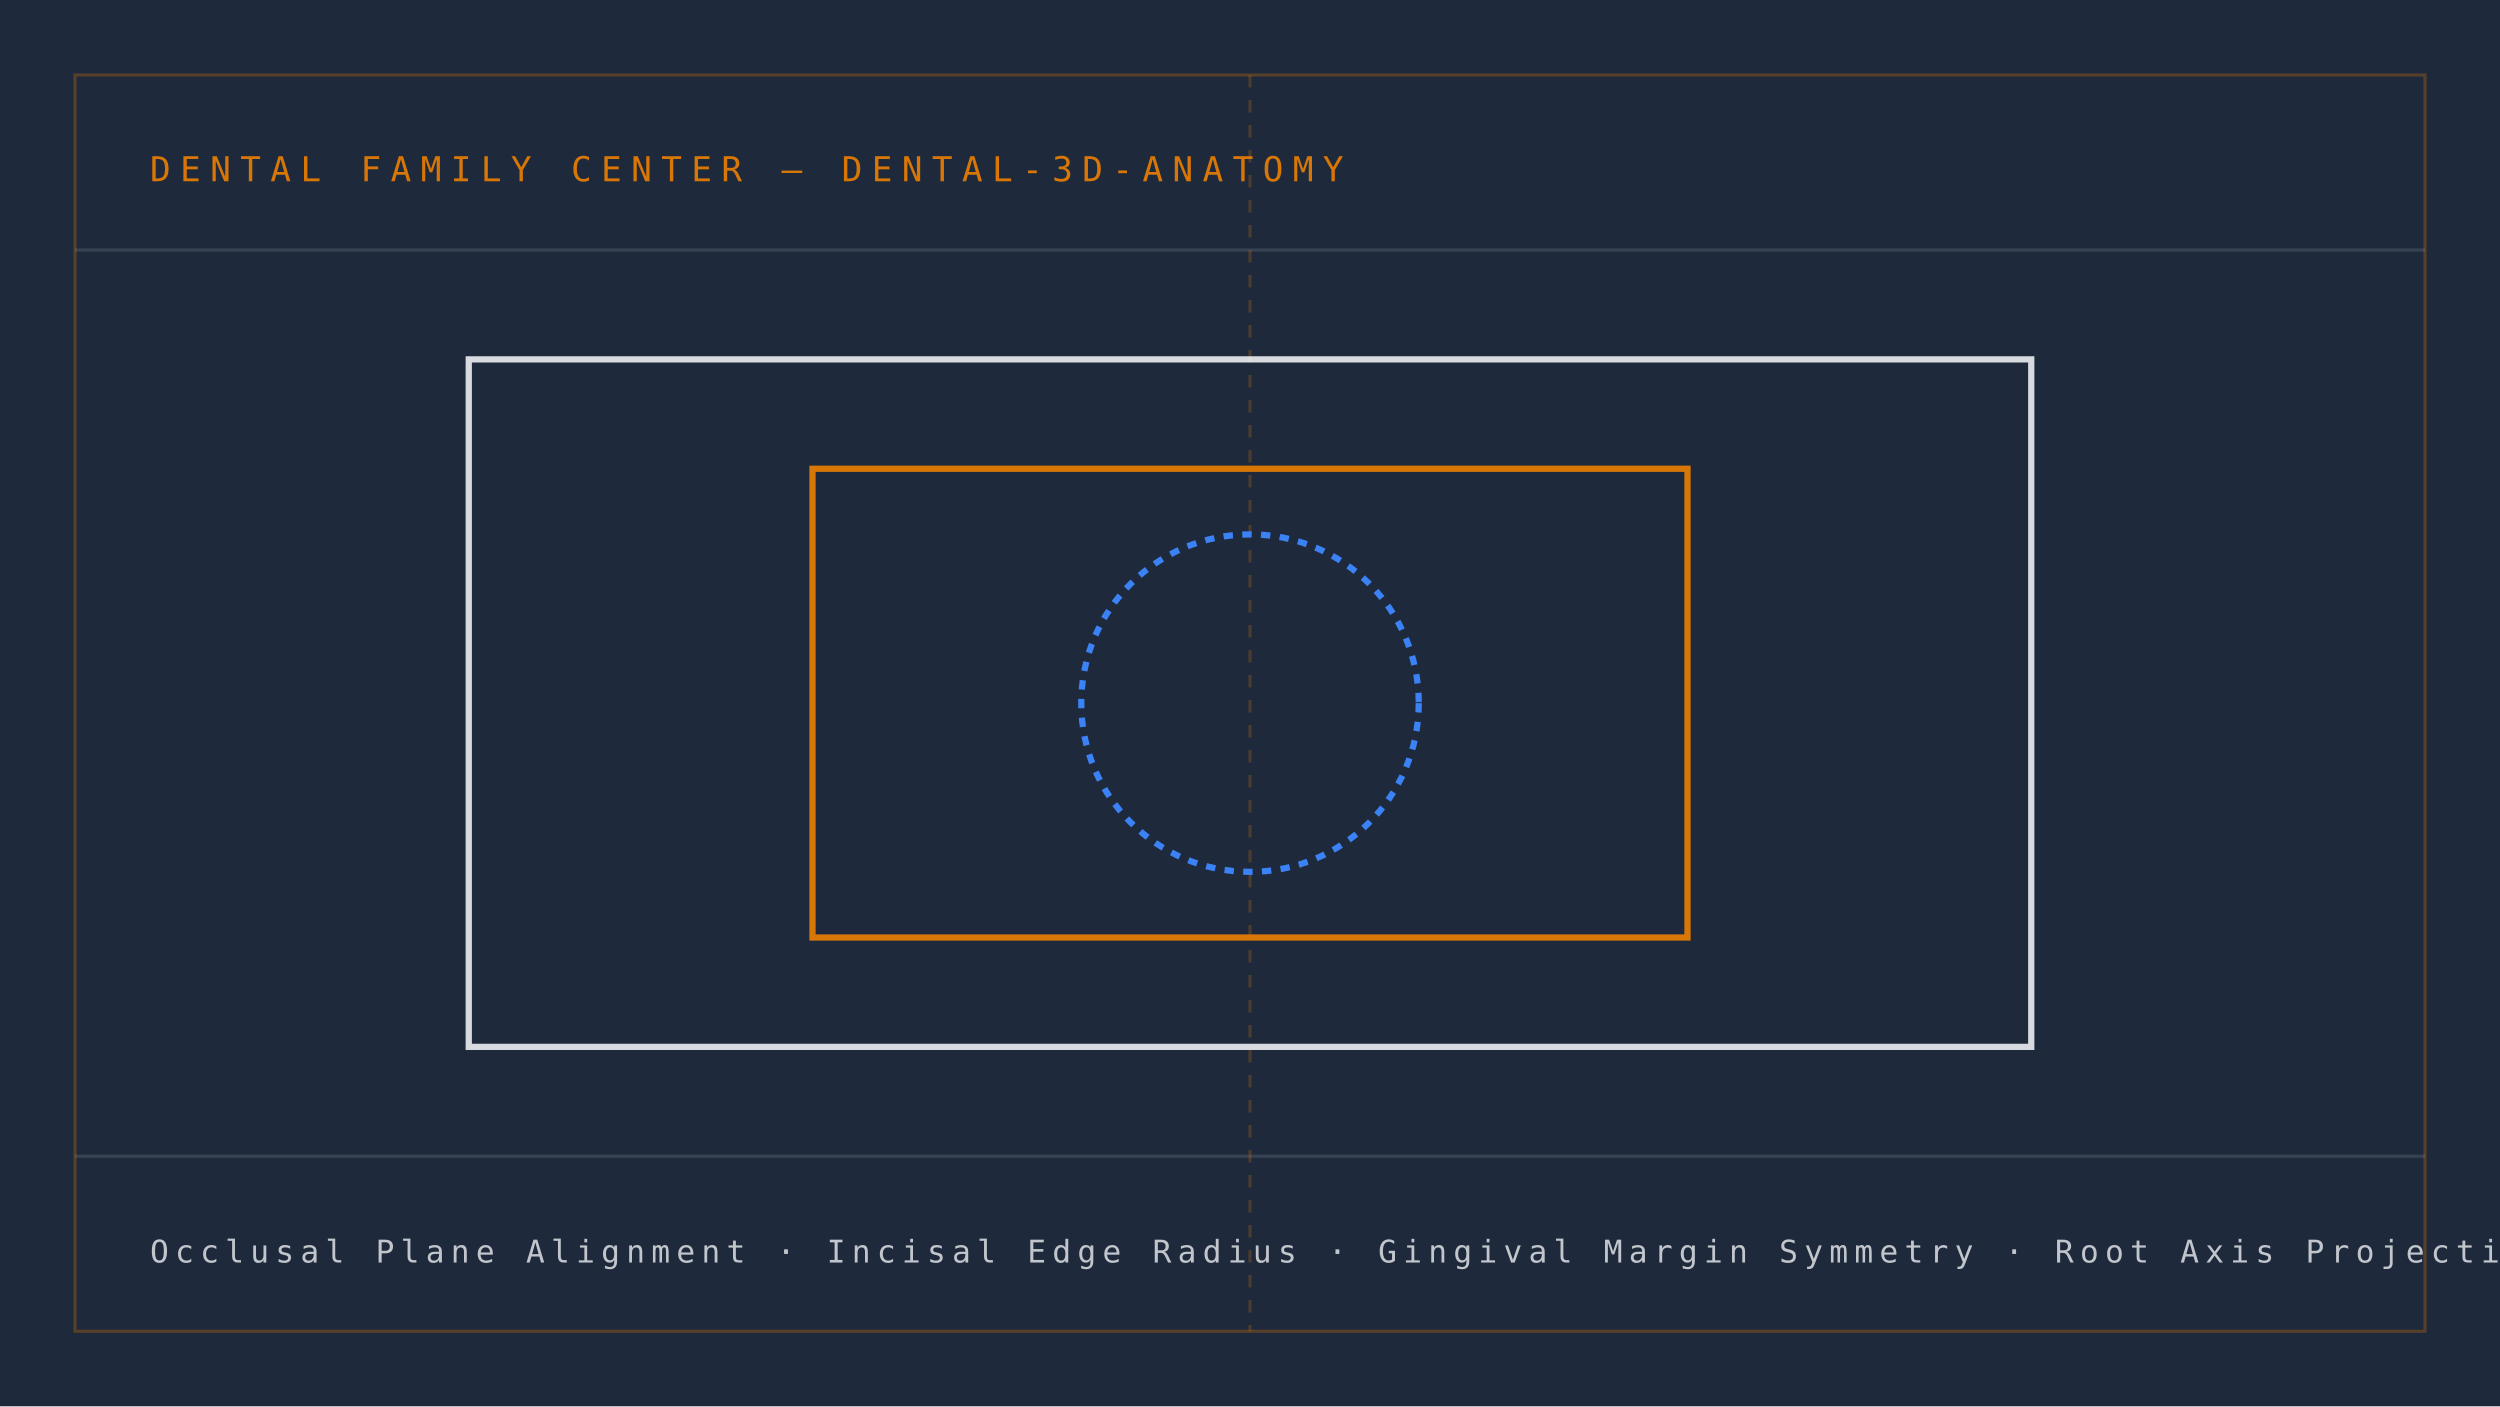
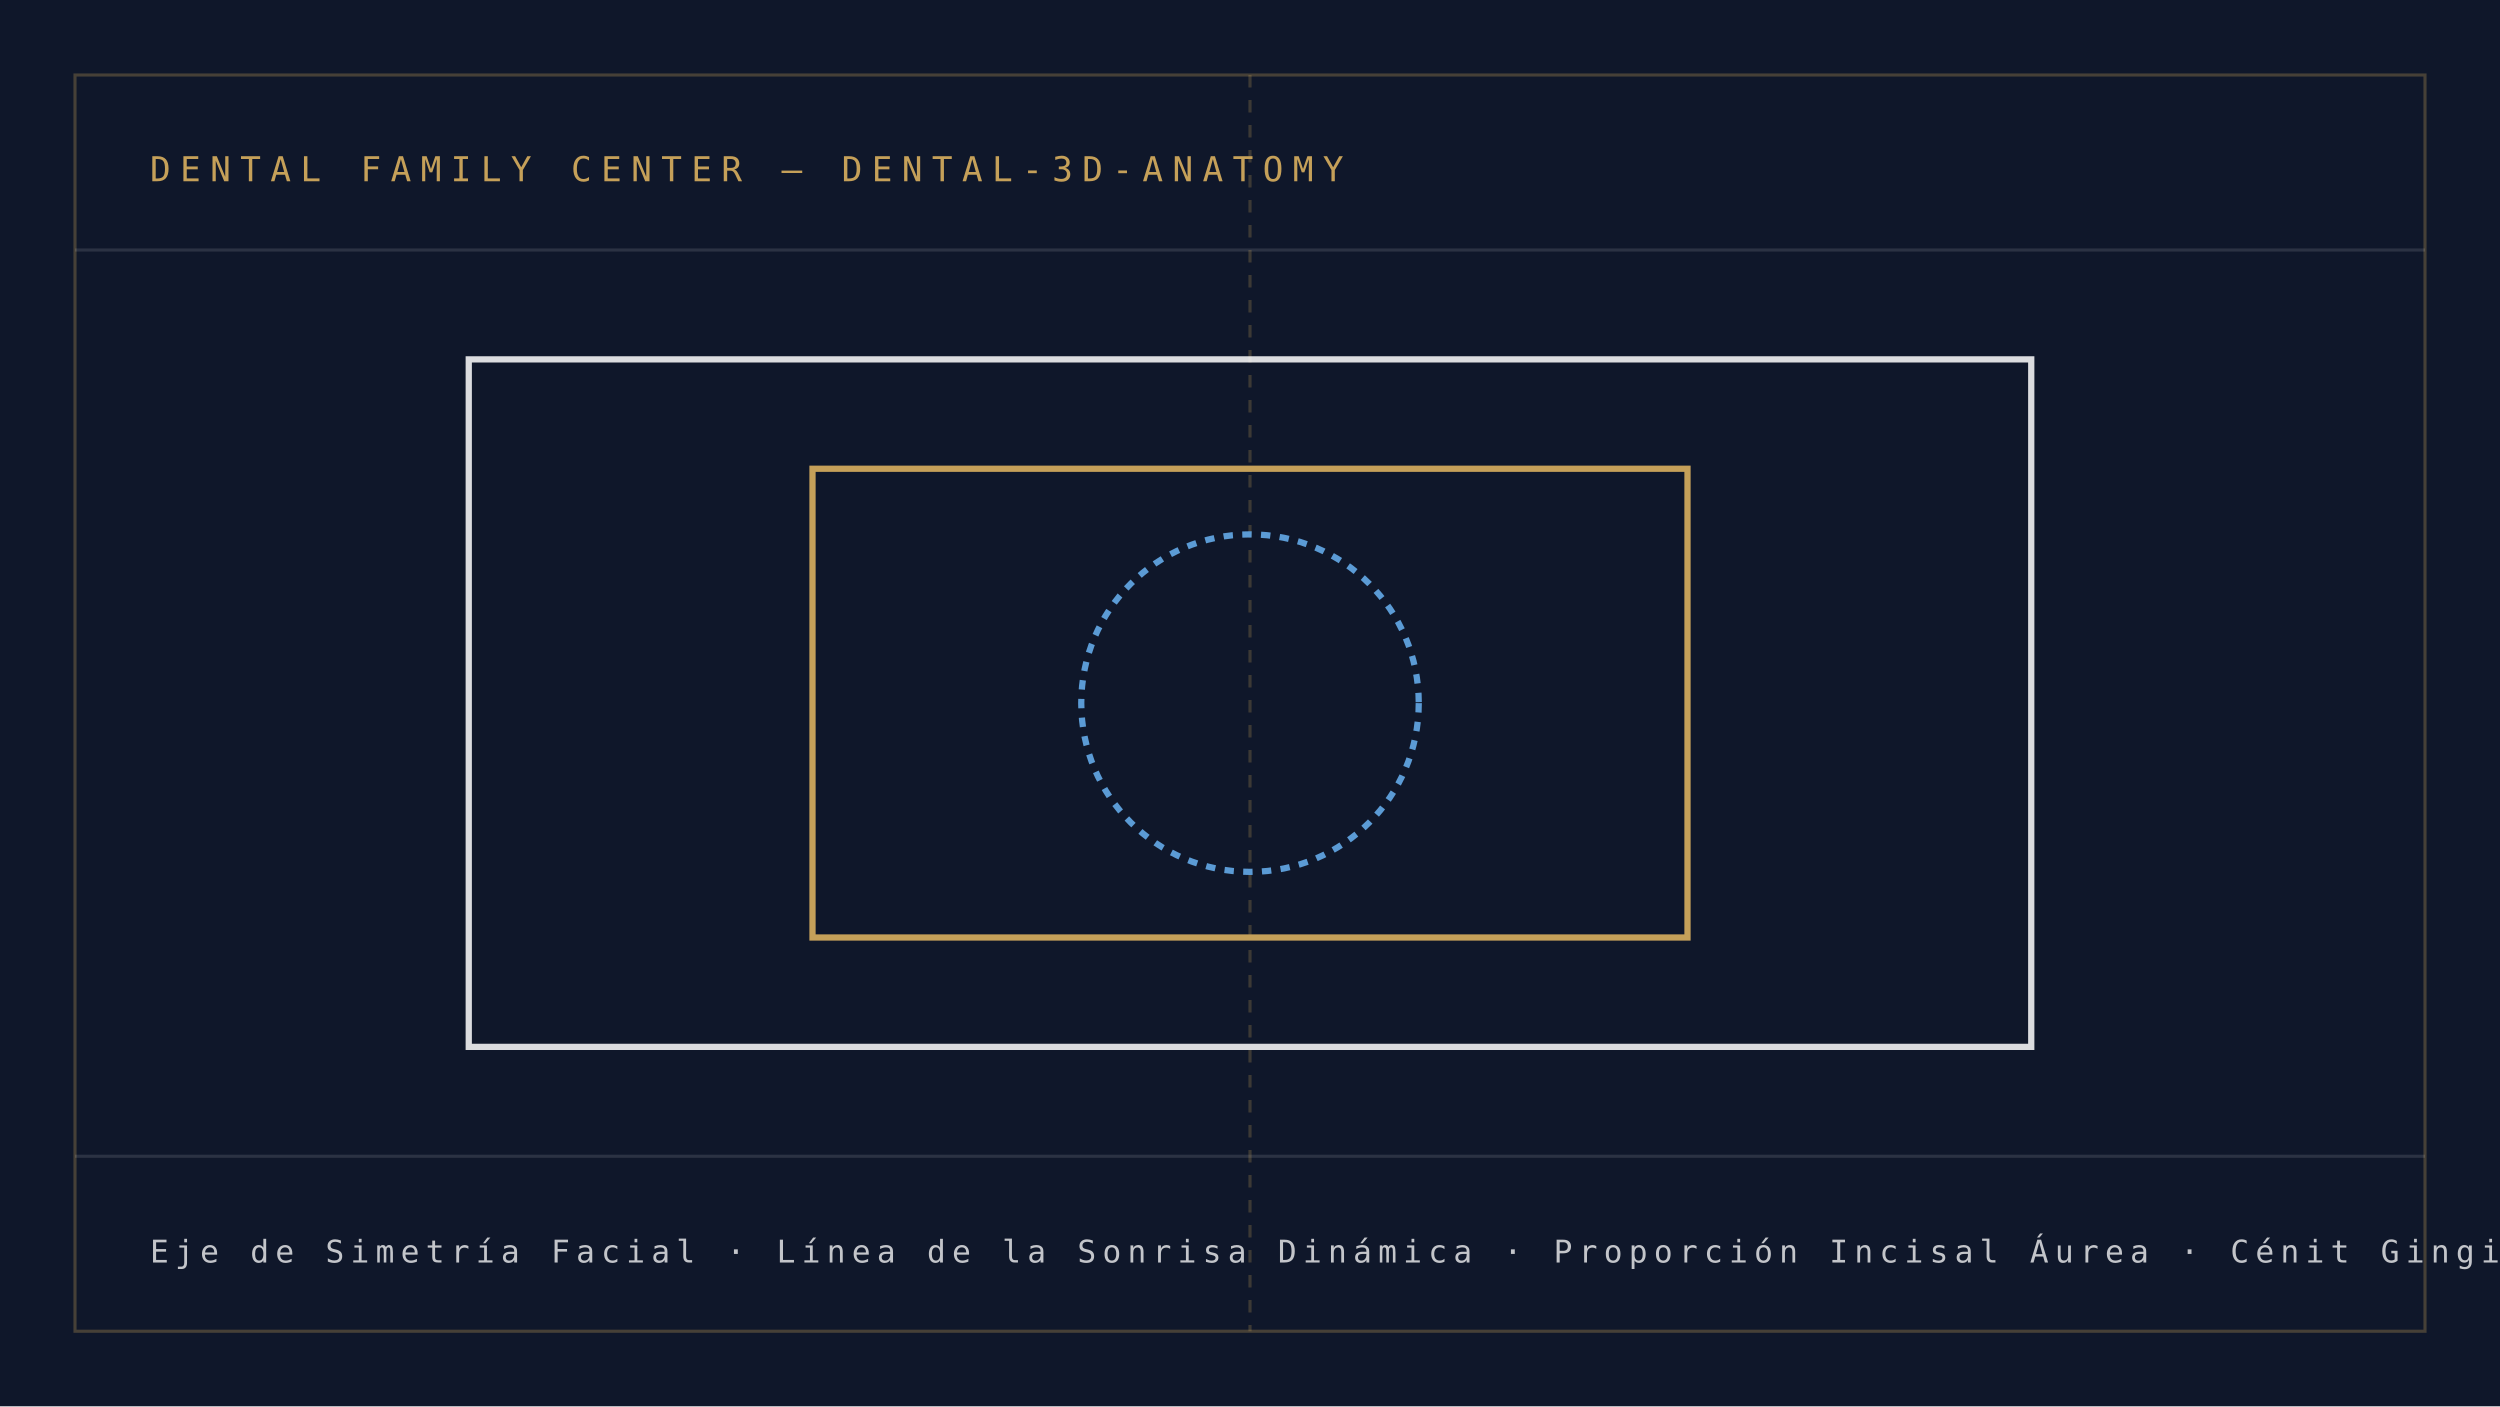
<svg xmlns="http://www.w3.org/2000/svg" width="1200" height="675" viewBox="0 0 800 450" fill="none">
-   <rect width="800" height="450" fill="#1E293B" />
-   <rect x="24" y="24" width="752" height="402" stroke="#D97706" stroke-opacity="0.3" stroke-width="1" />
-   <line x1="24" y1="80" x2="776" y2="80" stroke="#F8FAFC" stroke-opacity="0.12" />
-   <line x1="24" y1="370" x2="776" y2="370" stroke="#F8FAFC" stroke-opacity="0.12" />
-   <line x1="400" y1="24" x2="400" y2="426" stroke="#D97706" stroke-opacity="0.25" stroke-dasharray="4 4" />
-   <rect x="150" y="115" width="500" height="220" stroke="#F8FAFC" stroke-width="2" stroke-opacity="0.85" />
-   <rect x="260" y="150" width="280" height="150" stroke="#D97706" stroke-width="2" />
-   <circle cx="400" cy="225" r="54" stroke="#3B82F6" stroke-width="2" stroke-dasharray="3 3" />
-   <text x="48" y="58" fill="#D97706" font-family="monospace" font-size="11" letter-spacing="3">DENTAL FAMILY CENTER — DENTAL-3D-ANATOMY</text>
-   <text x="48" y="404" fill="#F8FAFC" fill-opacity="0.75" font-family="monospace" font-size="10" letter-spacing="2">Occlusal Plane Alignment   ·   Incisal Edge Radius   ·   Gingival Margin Symmetry   ·   Root Axis Projection</text>
+   <rect width="800" height="450" fill="#0F172A" />
+   <rect x="24" y="24" width="752" height="402" stroke="#C5A059" stroke-opacity="0.3" stroke-width="1" />
+   <line x1="24" y1="80" x2="776" y2="80" stroke="#FFFFFF" stroke-opacity="0.12" />
+   <line x1="24" y1="370" x2="776" y2="370" stroke="#FFFFFF" stroke-opacity="0.12" />
+   <line x1="400" y1="24" x2="400" y2="426" stroke="#C5A059" stroke-opacity="0.25" stroke-dasharray="4 4" />
+   <rect x="150" y="115" width="500" height="220" stroke="#FFFFFF" stroke-width="2" stroke-opacity="0.85" />
+   <rect x="260" y="150" width="280" height="150" stroke="#C5A059" stroke-width="2" />
+   <circle cx="400" cy="225" r="54" stroke="#5B9BD5" stroke-width="2" stroke-dasharray="3 3" />
+   <text x="48" y="58" fill="#C5A059" font-family="monospace" font-size="11" letter-spacing="3">DENTAL FAMILY CENTER — DENTAL-3D-ANATOMY</text>
+   <text x="48" y="404" fill="#FFFFFF" fill-opacity="0.75" font-family="monospace" font-size="10" letter-spacing="2">Eje de Simetría Facial   ·   Línea de la Sonrisa Dinámica   ·   Proporción Incisal Áurea   ·   Cénit Gingival</text>
</svg>
